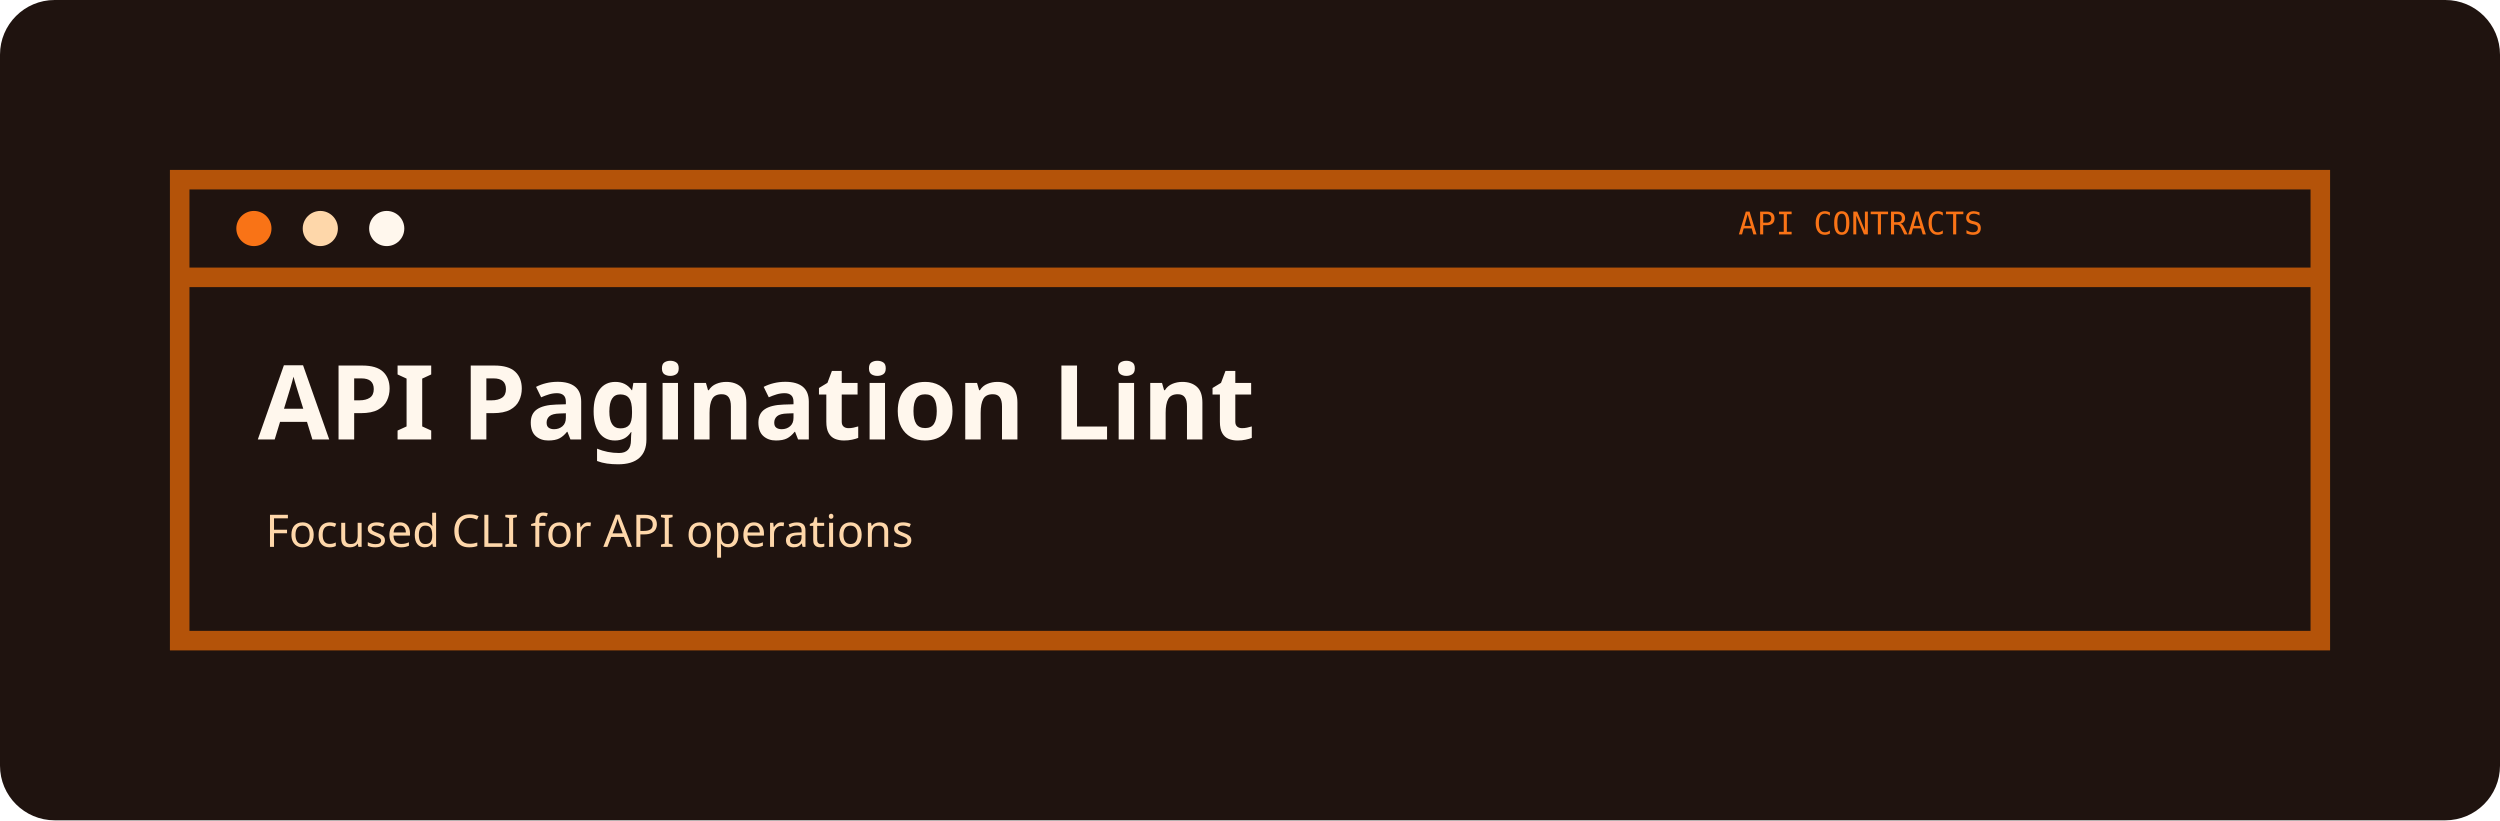
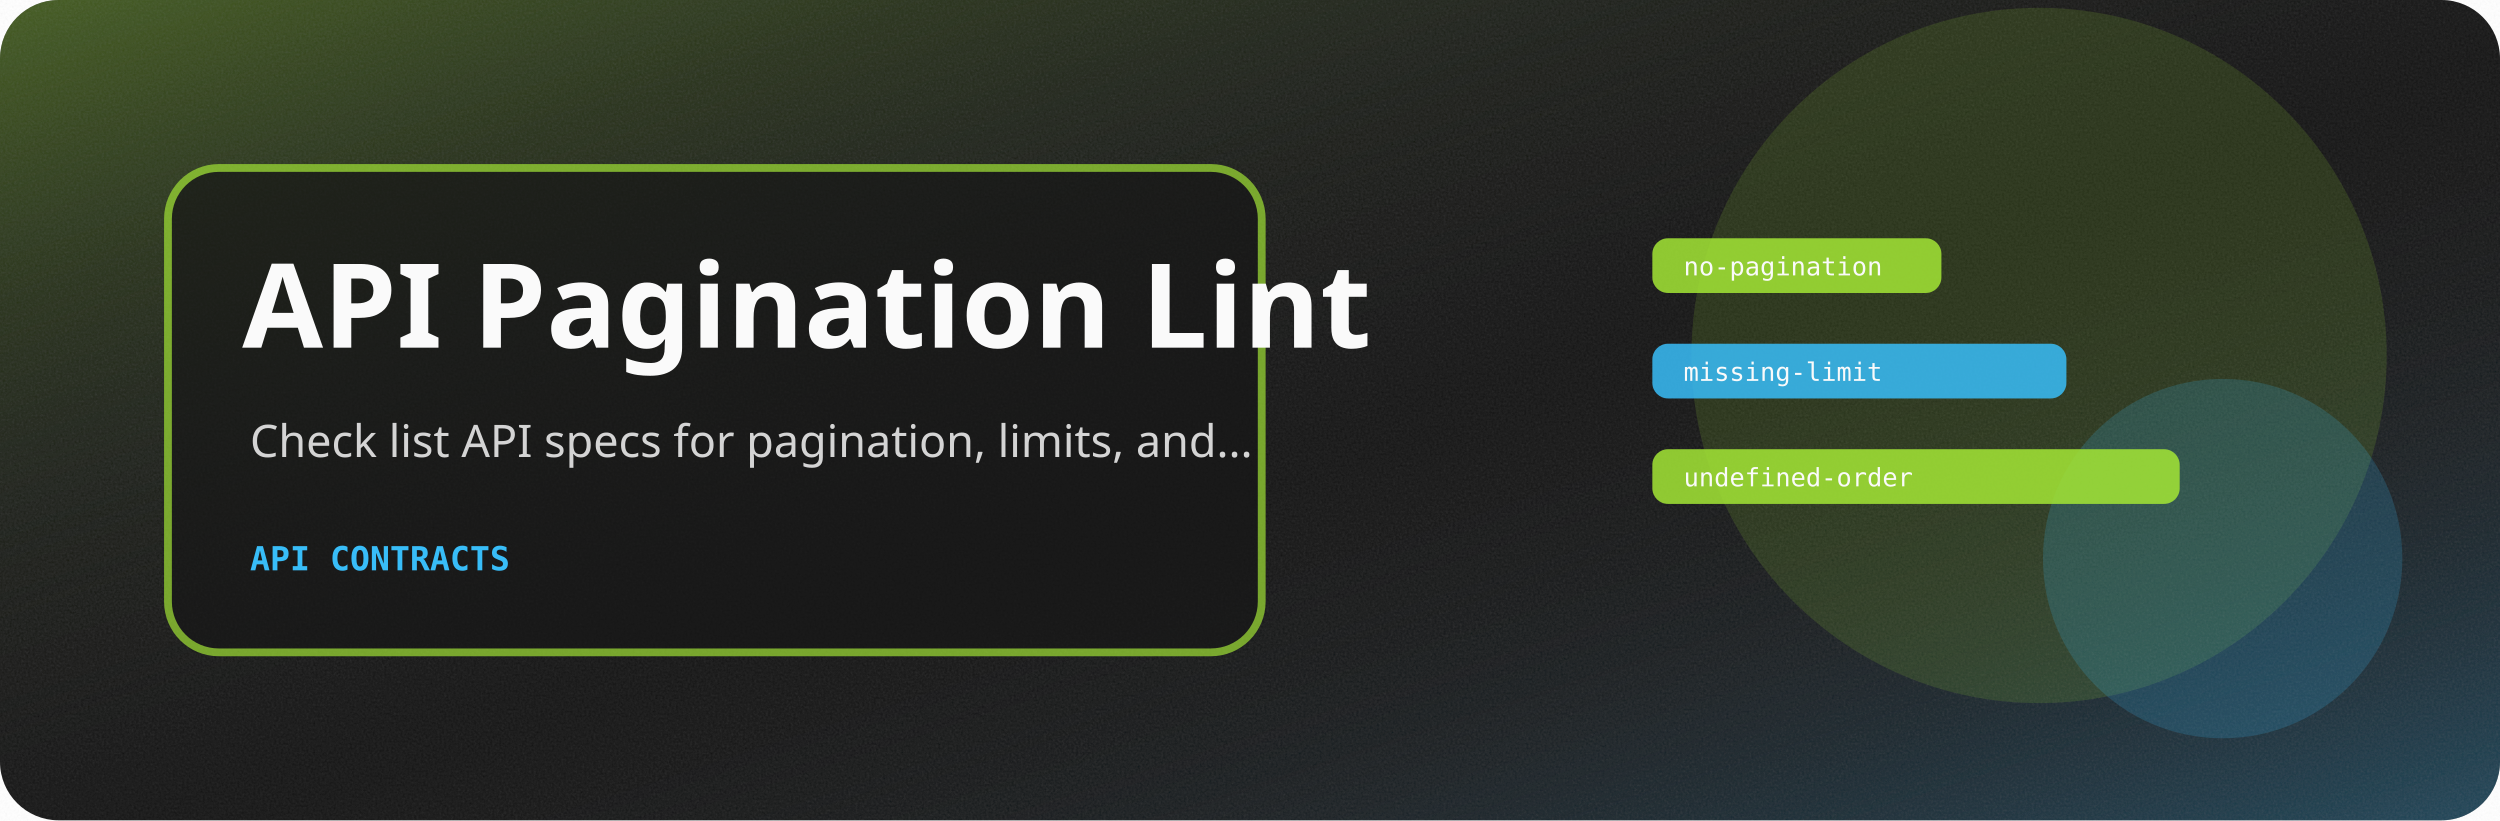
<svg xmlns="http://www.w3.org/2000/svg" width="1280" height="420" viewBox="0 0 1280 420" fill="none" role="img" aria-label="API Pagination Lint cover">
-   <rect width="1280" height="420" rx="28" fill="#1f130f" />
-   <path d="M92 92h1096v236H92z" fill="none" stroke="#b45309" stroke-width="10" />
-   <path d="M92 142h1096" stroke="#b45309" stroke-width="10" />
-   <circle cx="130" cy="117" r="9" fill="#f97316" />
-   <circle cx="164" cy="117" r="9" fill="#fed7aa" />
-   <circle cx="198" cy="117" r="9" fill="#fff7ed" />
-   <text x="132" y="225" fill="#fff7ed" font-family="Sora, ui-sans-serif, system-ui" font-size="53" font-weight="800">API Pagination Lint</text>
-   <text x="136" y="280" fill="#fed7aa" font-family="Sora, ui-sans-serif, system-ui" font-size="23">Focused CLI for API operations</text>
-   <text x="890" y="120" fill="#f97316" font-family="ui-monospace, SFMono-Regular, Menlo, monospace" font-size="16">API CONTRACTS</text>
+   <defs>
+     <linearGradient id="g" x1="0" x2="1" y1="0" y2="1">
+       <stop offset="0" stop-color="#a3e635" stop-opacity=".34" />
+       <stop offset=".54" stop-color="#161616" stop-opacity="0" />
+       <stop offset="1" stop-color="#38bdf8" stop-opacity=".30" />
+     </linearGradient>
+     <filter id="grain" x="-20%" y="-20%" width="140%" height="140%">
+       <feTurbulence type="fractalNoise" baseFrequency=".85" numOctaves="2" seed="51" result="noise" />
+       <feColorMatrix type="saturate" values="0" />
+       <feComponentTransfer>
+         <feFuncA type="table" tableValues="0 .10" />
+       </feComponentTransfer>
+       <feBlend mode="soft-light" in2="SourceGraphic" />
+     </filter>
+   </defs>
+   <rect width="1280" height="420" rx="30" fill="#161616" />
+   <rect width="1280" height="420" rx="30" fill="url(#g)" filter="url(#grain)" />
+   <circle cx="1044" cy="182" r="178" fill="#a3e635" opacity=".14" />
+   <circle cx="1138" cy="286" r="92" fill="#38bdf8" opacity=".18" />
+   <rect x="86" y="86" width="560" height="248" rx="26" fill="#161616" opacity=".68" stroke="#a3e635" stroke-width="4" />
+   <text x="124" y="178" fill="#fafafa" font-family="Space Grotesk, ui-sans-serif, system-ui" font-size="60" font-weight="850">API Pagination Lint</text>
+   <text x="128" y="234" fill="#d4d4d4" font-family="Space Grotesk, ui-sans-serif, system-ui" font-size="23">Check list API specs for pagination, limits, and...</text>
+   <text x="128" y="292" fill="#38bdf8" font-family="ui-monospace, SFMono-Regular, Menlo, monospace" font-size="17" font-weight="800">API CONTRACTS</text>
+   <rect x="846" y="122" width="148" height="28" rx="8" fill="#a3e635" opacity=".85" />
+   <text x="862" y="141" fill="#fafafa" font-family="ui-monospace, SFMono-Regular, Menlo, monospace" font-size="13">no-pagination</text>
+   <rect x="846" y="176" width="212" height="28" rx="8" fill="#38bdf8" opacity=".85" />
+   <text x="862" y="195" fill="#fafafa" font-family="ui-monospace, SFMono-Regular, Menlo, monospace" font-size="13">missing-limit</text>
+   <rect x="846" y="230" width="270" height="28" rx="8" fill="#a3e635" opacity=".85" />
+   <text x="862" y="249" fill="#fafafa" font-family="ui-monospace, SFMono-Regular, Menlo, monospace" font-size="13">undefined-order</text>
</svg>
